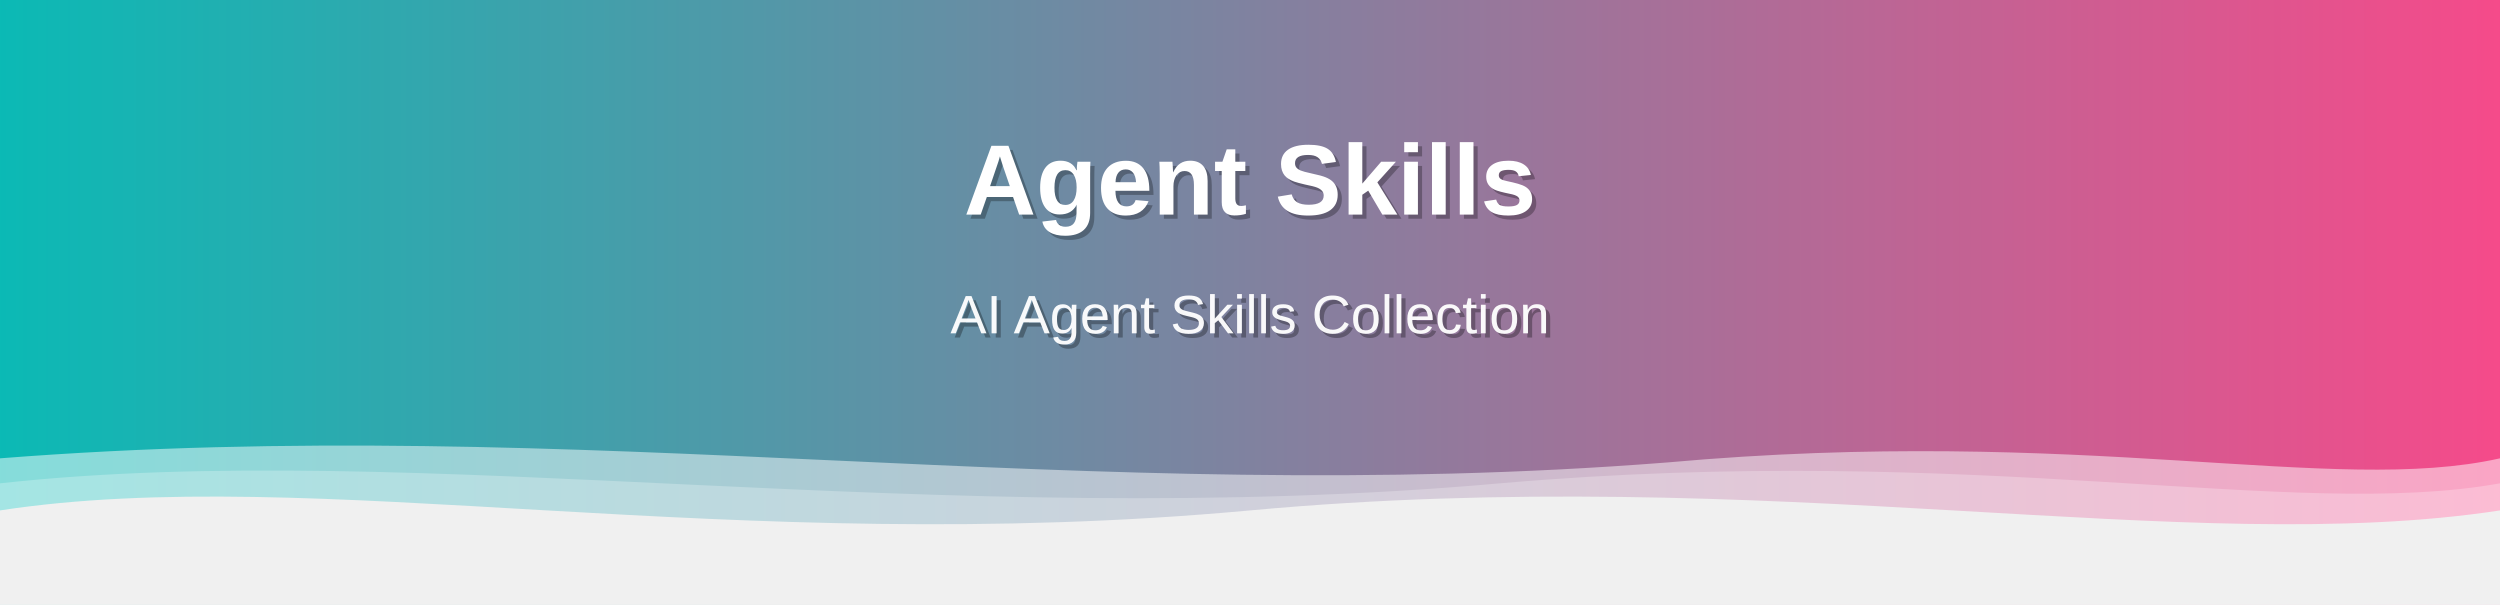
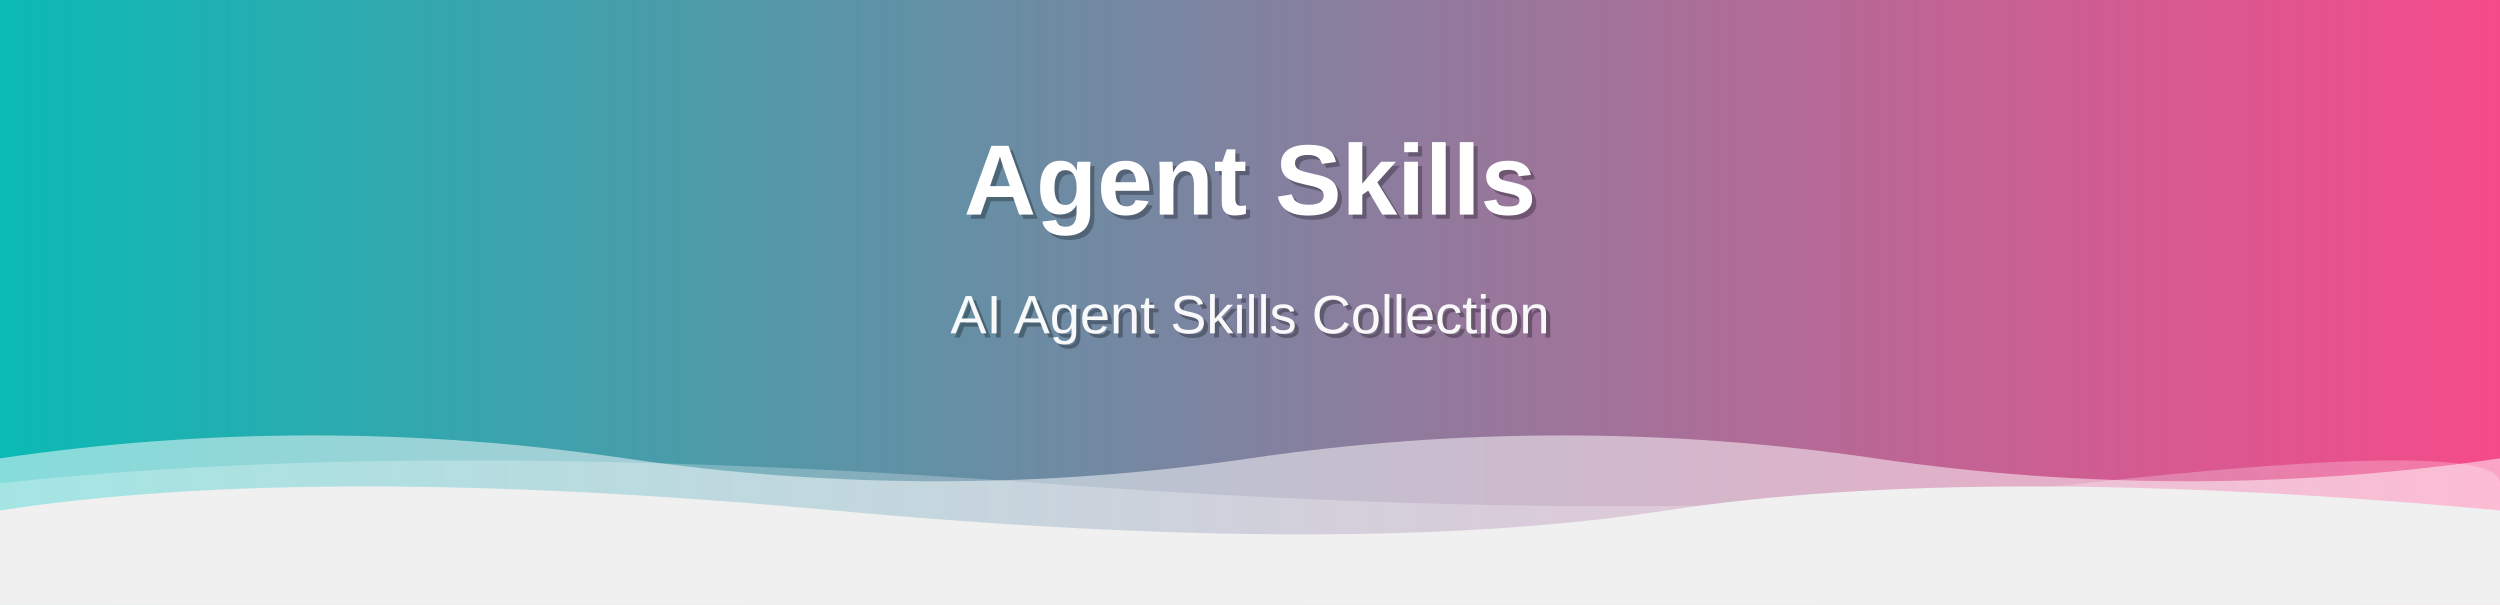
- <svg xmlns="http://www.w3.org/2000/svg" width="1200" height="290" viewBox="0 0 1200 290" role="img" aria-label="Agent Skills — AI Agent Skills">
+ <svg xmlns="http://www.w3.org/2000/svg" width="1200" height="290" viewBox="0 0 1200 290" role="img" aria-label="Agent Skills — AI Agent Skills Collection">
  <defs>
    <linearGradient id="bg" x1="0%" y1="0%" x2="100%" y2="0%">
      <stop offset="0%" stop-color="#0ABAB5">
        <animate attributeName="stop-color" values="#0ABAB5;#F64A8A;#0ABAB5" dur="8s" repeatCount="indefinite" />
      </stop>
      <stop offset="100%" stop-color="#F64A8A">
        <animate attributeName="stop-color" values="#F64A8A;#0ABAB5;#F64A8A" dur="8s" repeatCount="indefinite" />
      </stop>
    </linearGradient>
    <mask id="wave">
      <rect width="1200" height="290" fill="#FFFFFF" />
-       <path fill="#000000" d="M0,290 L0,245 C150,222 350,268 600,245 C850,222 1050,268 1200,245 L1200,290 Z">
-         <animateTransform attributeName="transform" type="translate" values="0,0;0,5;0,0" dur="6s" begin="-3.6s" calcMode="spline" keyTimes="0;0.5;1" keySplines="0.5 0 0.5 1;0.5 0 0.5 1" repeatCount="indefinite" />
+       <path fill="#000000" d="M0,290 L0,245 Q150,222 400,245 T800,245 T1200,245 L1200,290 Z">
+         <animate attributeName="d" dur="6s" repeatCount="indefinite" begin="-3.6s" keyTimes="0;0.333;0.667;1" calcMode="spline" keySplines="0.5 0 0.5 1;0.5 0 0.5 1;0.5 0 0.5 1" values="M0,290 L0,245 Q150,222 400,245 T800,245 T1200,245 L1200,290 Z;M0,290 L0,250 Q150,230 400,250 T800,250 T1200,250 L1200,290 Z;M0,290 L0,240 Q150,214 400,240 T800,240 T1200,240 L1200,290 Z;M0,290 L0,245 Q150,222 400,245 T800,245 T1200,245 L1200,290 Z" />
      </path>
    </mask>
  </defs>
  <g mask="url(#wave)">
    <rect width="1200" height="290" fill="url(#bg)" />
-     <path fill="#FFFFFF" opacity="0.25" d="M0,290 L0,232 C200,210 450,256 720,232 C950,212 1100,250 1200,232 L1200,290 Z">
-       <animateTransform attributeName="transform" type="translate" values="0,0;0,8;0,0" dur="6s" begin="-1.8s" calcMode="spline" keyTimes="0;0.5;1" keySplines="0.5 0 0.5 1;0.5 0 0.5 1" repeatCount="indefinite" />
+     <path fill="#FFFFFF" opacity="0.25" d="M0,290 L0,232 Q200,210 500,232 T1000,232 T1200,232 L1200,290 Z">
+       <animate attributeName="d" dur="6s" repeatCount="indefinite" begin="-1.8s" keyTimes="0;0.333;0.667;1" calcMode="spline" keySplines="0.5 0 0.5 1;0.5 0 0.5 1;0.5 0 0.5 1" values="M0,290 L0,232 Q200,210 500,232 T1000,232 T1200,232 L1200,290 Z;M0,290 L0,238 Q200,220 500,238 T1000,238 T1200,238 L1200,290 Z;M0,290 L0,226 Q200,200 500,226 T1000,226 T1200,226 L1200,290 Z;M0,290 L0,232 Q200,210 500,232 T1000,232 T1200,232 L1200,290 Z" />
    </path>
-     <path fill="#FFFFFF" opacity="0.5" d="M0,290 L0,220 C280,198 520,244 800,222 C1000,204 1120,238 1200,220 L1200,290 Z">
-       <animateTransform attributeName="transform" type="translate" values="0,0;0,11;0,0" dur="6s" begin="0s" calcMode="spline" keyTimes="0;0.5;1" keySplines="0.5 0 0.5 1;0.5 0 0.5 1" repeatCount="indefinite" />
+     <path fill="#FFFFFF" opacity="0.5" d="M0,290 L0,220 Q150,198 300,220 T600,220 T900,220 T1200,220 L1200,290 Z">
+       <animate attributeName="d" dur="6s" repeatCount="indefinite" begin="0s" keyTimes="0;0.333;0.667;1" calcMode="spline" keySplines="0.5 0 0.5 1;0.5 0 0.5 1;0.5 0 0.5 1" values="M0,290 L0,220 Q150,198 300,220 T600,220 T900,220 T1200,220 L1200,290 Z;M0,290 L0,228 Q150,210 300,228 T600,228 T900,228 T1200,228 L1200,290 Z;M0,290 L0,212 Q150,186 300,212 T600,212 T900,212 T1200,212 L1200,290 Z;M0,290 L0,220 Q150,198 300,220 T600,220 T900,220 T1200,220 L1200,290 Z" />
    </path>
    <g>
      <animate attributeName="opacity" values="0;1" dur="1.5s" fill="freeze" />
      <text x="602" y="105" font-family="'Arial Black','Helvetica Neue',Arial,sans-serif" font-size="48" font-weight="bold" fill="#000000" opacity="0.28" text-anchor="middle">Agent Skills</text>
      <text x="600" y="103" font-family="'Arial Black','Helvetica Neue',Arial,sans-serif" font-size="48" font-weight="bold" fill="#FFFFFF" text-anchor="middle">Agent Skills</text>
    </g>
    <g>
      <animate attributeName="opacity" values="0;1" dur="1.5s" begin="0.5s" fill="freeze" />
      <text x="602" y="162" font-family="'Helvetica Neue',Arial,sans-serif" font-size="26" fill="#000000" opacity="0.30" text-anchor="middle">AI Agent Skills Collection</text>
      <text x="600" y="160" font-family="'Helvetica Neue',Arial,sans-serif" font-size="26" fill="#FFFFFF" opacity="0.95" text-anchor="middle">AI Agent Skills Collection</text>
    </g>
  </g>
</svg>
